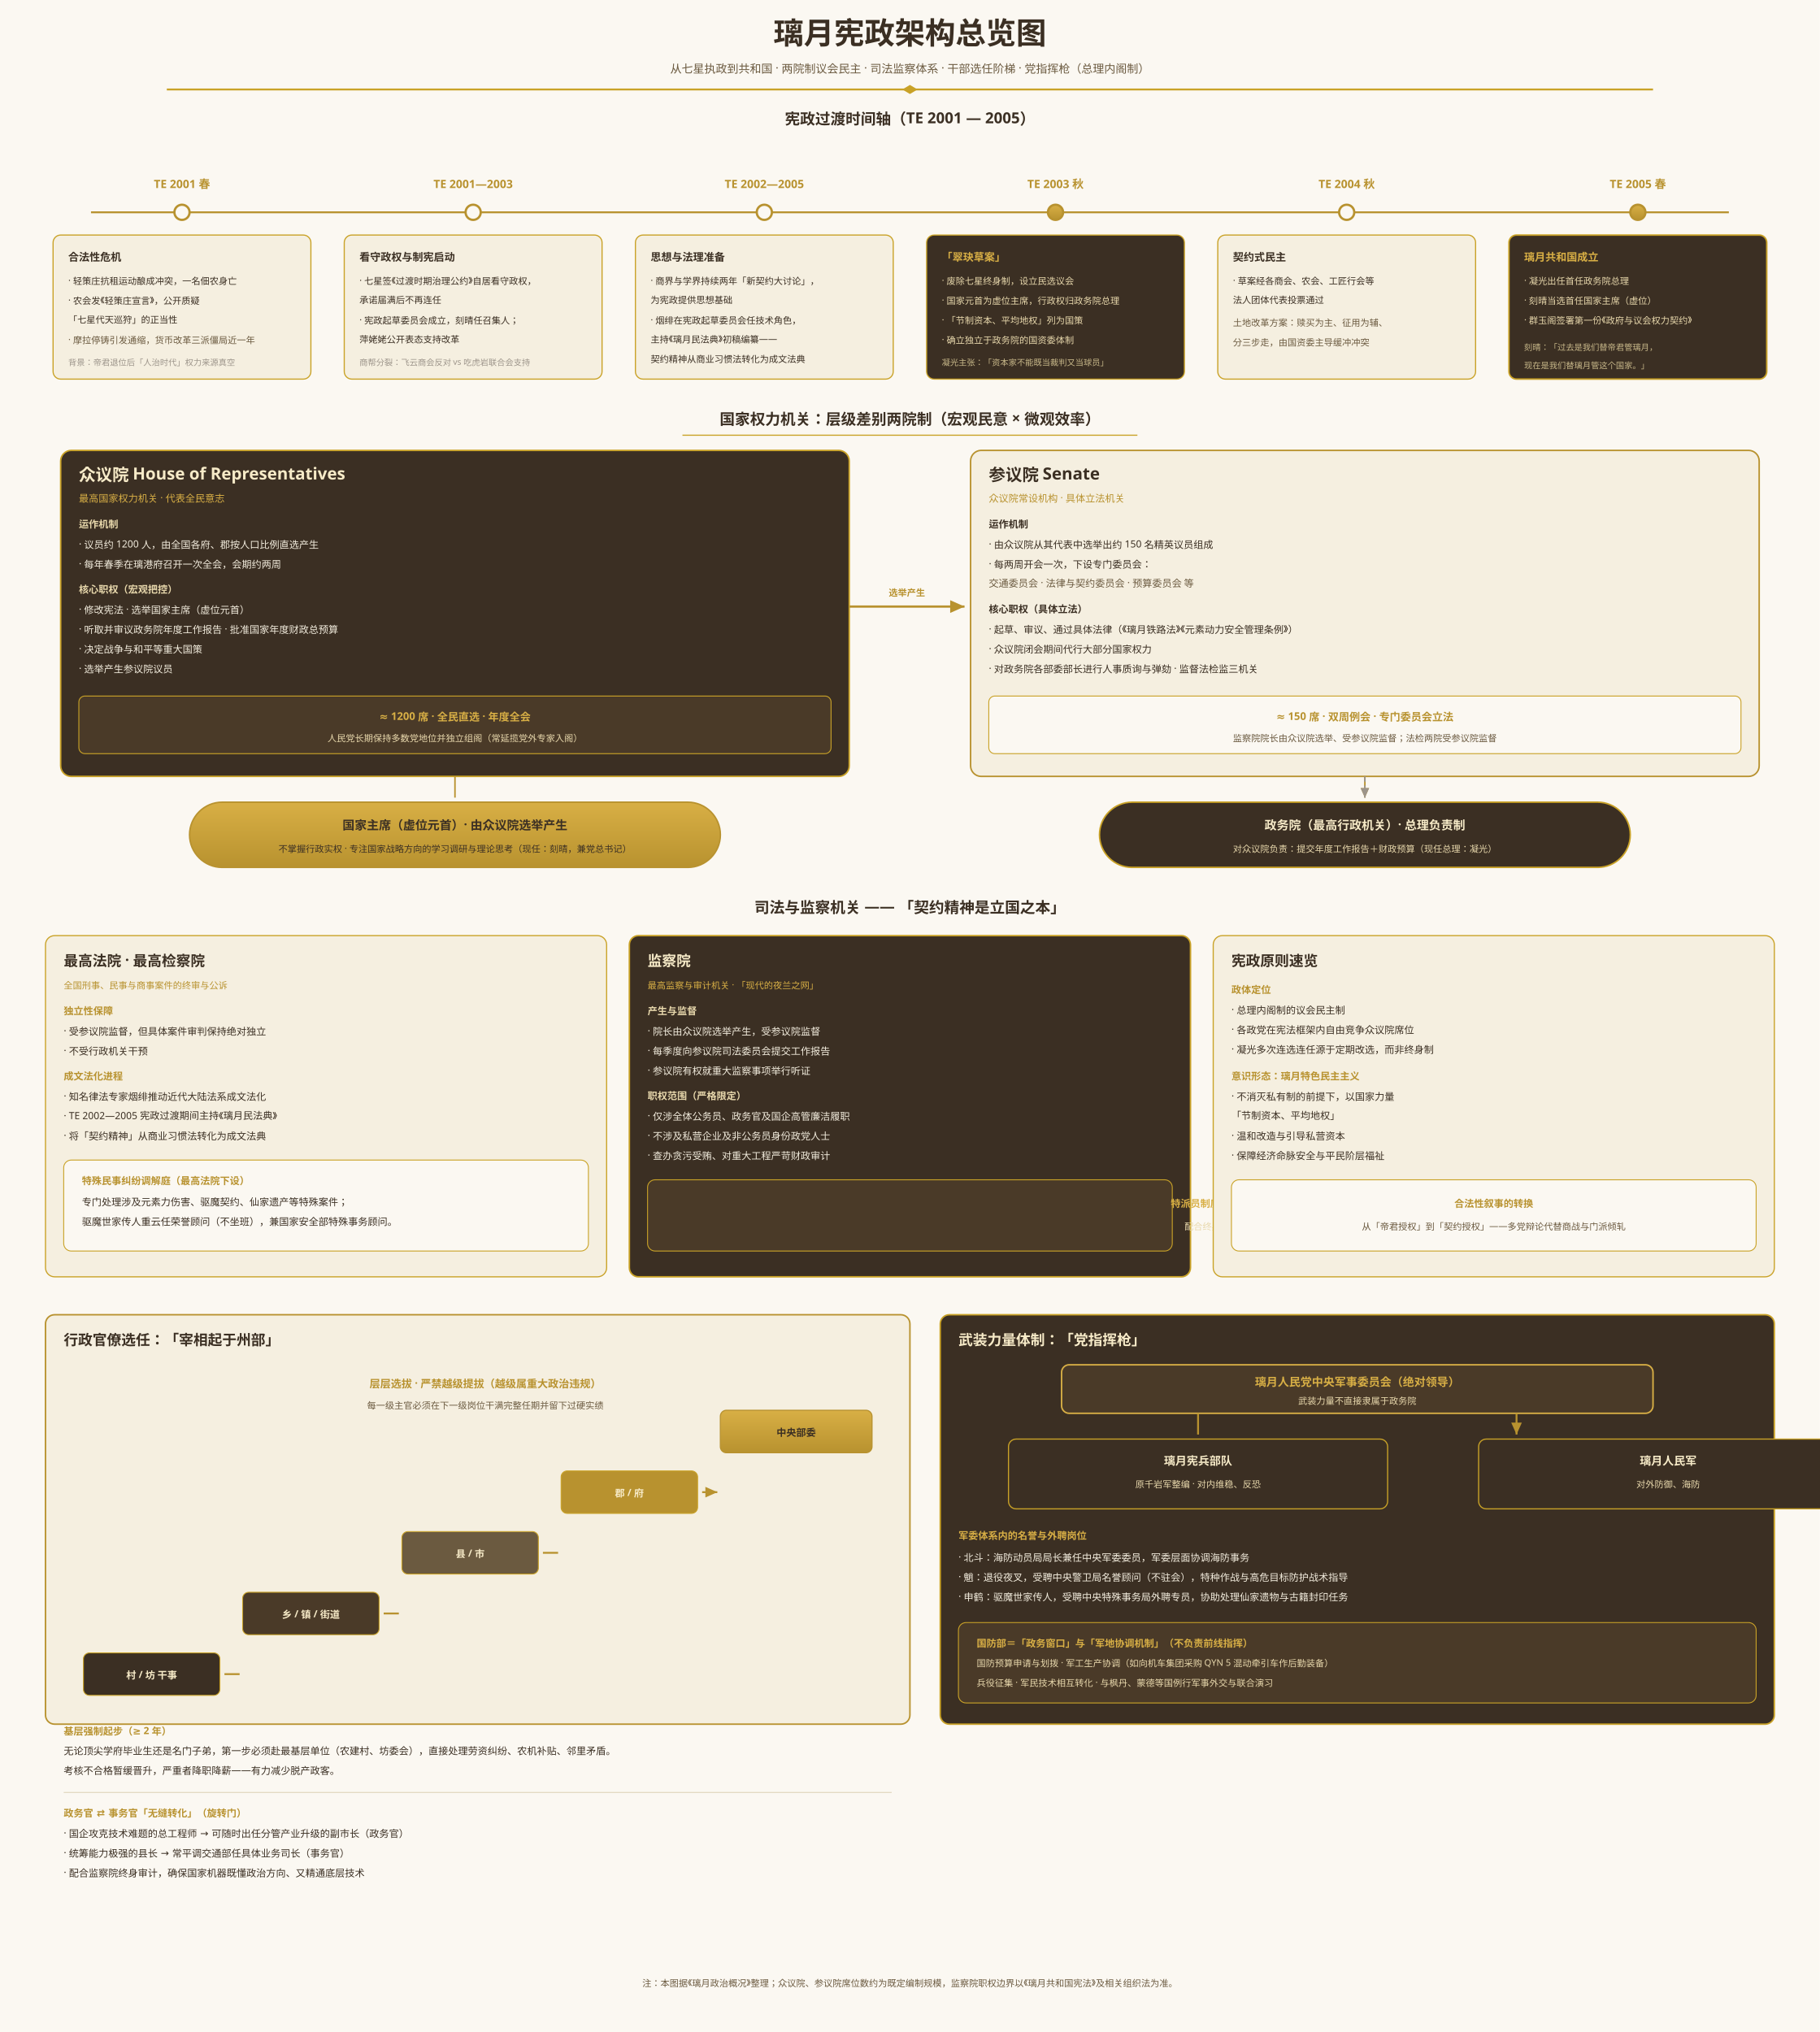
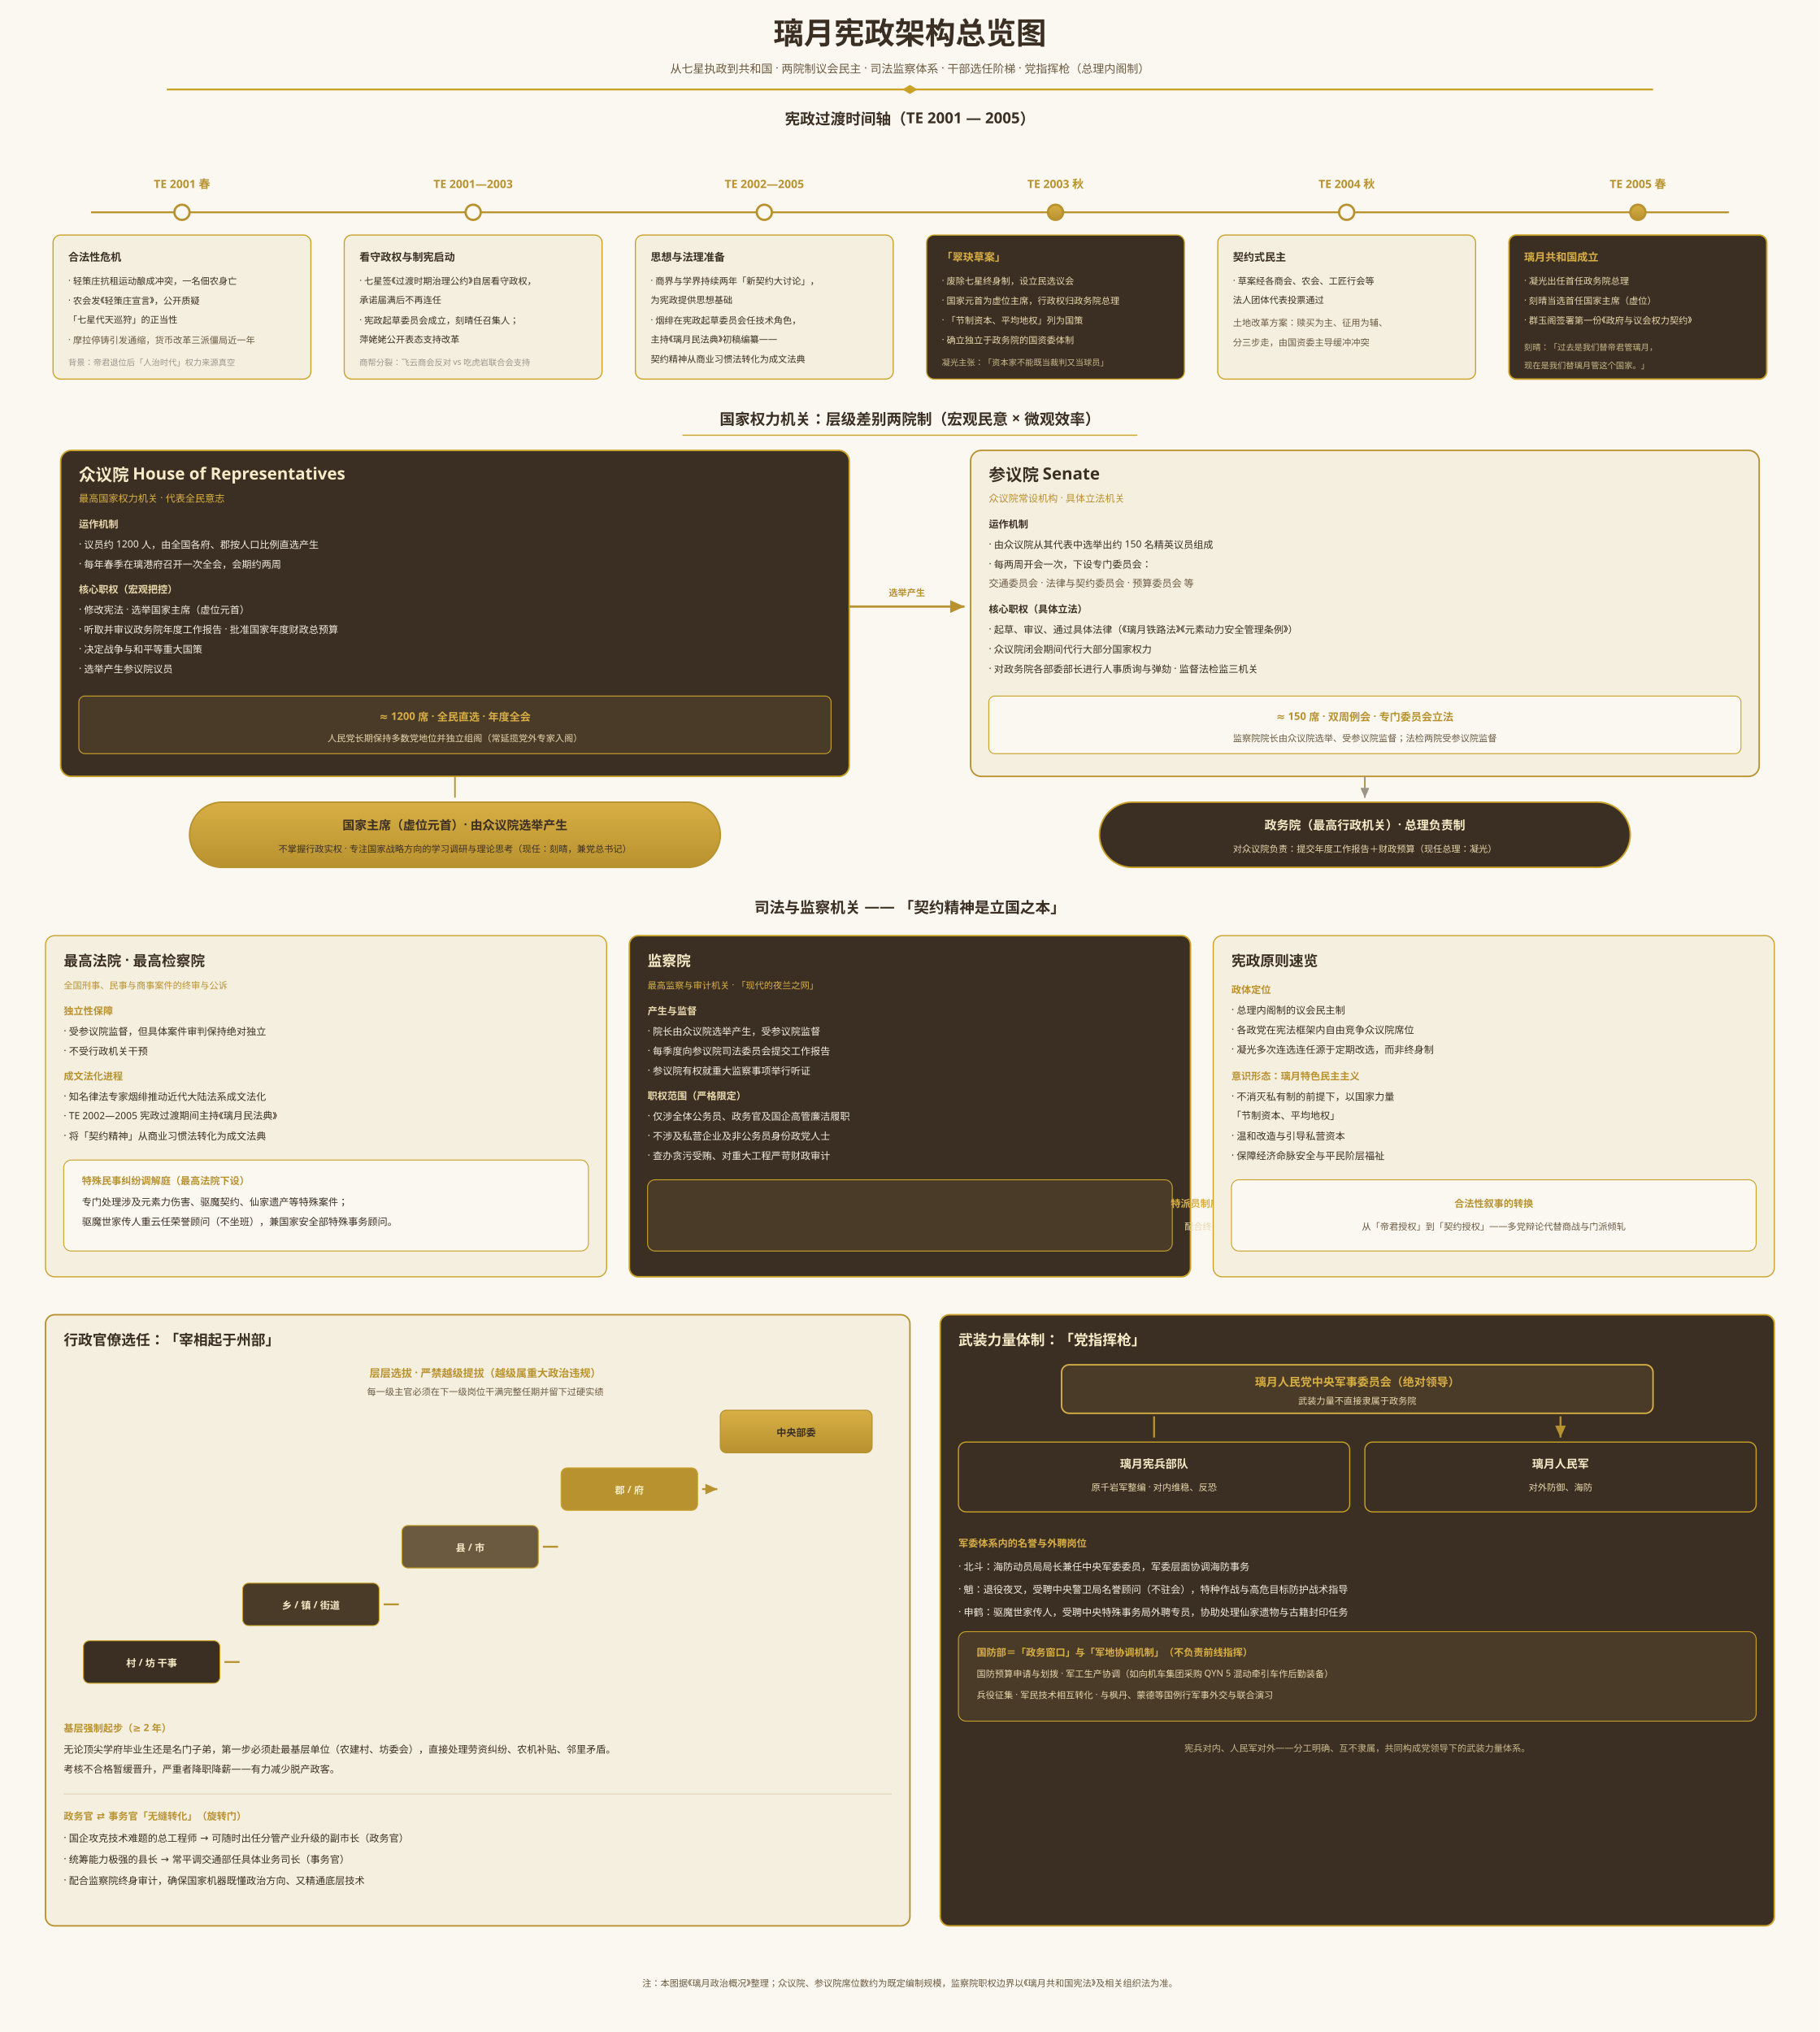
<svg xmlns="http://www.w3.org/2000/svg" viewBox="0 0 2400 2680" font-family="'Microsoft YaHei','PingFang SC','Noto Sans SC',sans-serif">
  <defs>
    <linearGradient id="goldTop" x1="0" y1="0" x2="0" y2="1">
      <stop offset="0" stop-color="#D8AF45" />
      <stop offset="1" stop-color="#B8922F" />
    </linearGradient>
    <marker id="arrow" viewBox="0 0 10 10" refX="9" refY="5" markerWidth="7" markerHeight="7" orient="auto-start-reverse">
      <path d="M 0 1 L 9 5 L 0 9 Z" fill="#B8922F" />
    </marker>
    <marker id="arrowGray" viewBox="0 0 10 10" refX="9" refY="5" markerWidth="7" markerHeight="7" orient="auto-start-reverse">
      <path d="M 0 1 L 9 5 L 0 9 Z" fill="#9C948A" />
    </marker>
  </defs>
  <rect width="2400" height="2680" fill="#FBF8F2" />
  <text x="1200" y="58" text-anchor="middle" font-size="40" font-weight="700" fill="#3B2F23">璃月宪政架构总览图</text>
  <text x="1200" y="96" text-anchor="middle" font-size="15" fill="#6B5A40">从七星执政到共和国 · 两院制议会民主 · 司法监察体系 · 干部选任阶梯 · 党指挥枪（总理内阁制）</text>
  <line x1="220" y1="118" x2="2180" y2="118" stroke="#C9A227" stroke-width="2.5" />
  <polygon points="1200,112 1210,118 1200,124 1190,118" fill="#C9A227" />
  <text x="1200" y="164" text-anchor="middle" font-size="20" font-weight="700" fill="#3B2F23">宪政过渡时间轴（TE 2001 — 2005）</text>
  <g>
    <line x1="120" y1="280" x2="2280" y2="280" stroke="#B8922F" stroke-width="2.5" />
    <circle cx="240" cy="280" r="10" fill="#FBF8F2" stroke="#B8922F" stroke-width="3" />
    <text x="240" y="248" text-anchor="middle" font-size="15" font-weight="700" fill="#B8922F">TE 2001 春</text>
    <rect x="70" y="310" width="340" height="190" rx="10" fill="#F5EFE0" stroke="#C9A227" stroke-width="1.5" />
    <text x="90" y="344" font-size="14" font-weight="700" fill="#3B2F23">合法性危机</text>
    <text x="90" y="374" font-size="12" fill="#3B2F23">· 轻策庄抗租运动酿成冲突，一名佃农身亡</text>
    <text x="90" y="400" font-size="12" fill="#3B2F23">· 农会发《轻策庄宣言》，公开质疑</text>
    <text x="90" y="426" font-size="12" fill="#3B2F23">　「七星代天巡狩」的正当性</text>
    <text x="90" y="452" font-size="12" fill="#6B5A40">· 摩拉停铸引发通缩，货币改革三派僵局近一年</text>
    <text x="90" y="482" font-size="11" fill="#9C948A">背景：帝君退位后「人治时代」权力来源真空</text>
    <circle cx="624" cy="280" r="10" fill="#FBF8F2" stroke="#B8922F" stroke-width="3" />
    <text x="624" y="248" text-anchor="middle" font-size="15" font-weight="700" fill="#B8922F">TE 2001—2003</text>
    <rect x="454" y="310" width="340" height="190" rx="10" fill="#F5EFE0" stroke="#C9A227" stroke-width="1.5" />
    <text x="474" y="344" font-size="14" font-weight="700" fill="#3B2F23">看守政权与制宪启动</text>
    <text x="474" y="374" font-size="12" fill="#3B2F23">· 七星签《过渡时期治理公约》自居看守政权，</text>
    <text x="474" y="400" font-size="12" fill="#3B2F23">　承诺届满后不再连任</text>
    <text x="474" y="426" font-size="12" fill="#3B2F23">· 宪政起草委员会成立，刻晴任召集人；</text>
    <text x="474" y="452" font-size="12" fill="#3B2F23">　萍姥姥公开表态支持改革</text>
    <text x="474" y="482" font-size="11" fill="#9C948A">商帮分裂：飞云商会反对 vs 吃虎岩联合会支持</text>
    <circle cx="1008" cy="280" r="10" fill="#FBF8F2" stroke="#B8922F" stroke-width="3" />
    <text x="1008" y="248" text-anchor="middle" font-size="15" font-weight="700" fill="#B8922F">TE 2002—2005</text>
    <rect x="838" y="310" width="340" height="190" rx="10" fill="#F5EFE0" stroke="#C9A227" stroke-width="1.5" />
    <text x="858" y="344" font-size="14" font-weight="700" fill="#3B2F23">思想与法理准备</text>
    <text x="858" y="374" font-size="12" fill="#3B2F23">· 商界与学界持续两年「新契约大讨论」，</text>
    <text x="858" y="400" font-size="12" fill="#3B2F23">　为宪政提供思想基础</text>
    <text x="858" y="426" font-size="12" fill="#3B2F23">· 烟绯在宪政起草委员会任技术角色，</text>
    <text x="858" y="452" font-size="12" fill="#3B2F23">　主持《璃月民法典》初稿编纂——</text>
    <text x="858" y="478" font-size="12" fill="#3B2F23">　契约精神从商业习惯法转化为成文法典</text>
    <circle cx="1392" cy="280" r="10" fill="url(#goldTop)" stroke="#B8922F" stroke-width="3" />
    <text x="1392" y="248" text-anchor="middle" font-size="15" font-weight="700" fill="#B8922F">TE 2003 秋</text>
    <rect x="1222" y="310" width="340" height="190" rx="10" fill="#3B2F23" stroke="#C9A227" stroke-width="1.5" />
    <text x="1242" y="344" font-size="14" font-weight="700" fill="#D8AF45">「翠玦草案」</text>
    <text x="1242" y="374" font-size="12" fill="#E8D8AC">· 废除七星终身制，设立民选议会</text>
    <text x="1242" y="400" font-size="12" fill="#E8D8AC">· 国家元首为虚位主席，行政权归政务院总理</text>
    <text x="1242" y="426" font-size="12" fill="#E8D8AC">· 「节制资本、平均地权」列为国策</text>
    <text x="1242" y="452" font-size="12" fill="#E8D8AC">· 确立独立于政务院的国资委体制</text>
    <text x="1242" y="482" font-size="11" fill="#C9B98A">凝光主张：「资本家不能既当裁判又当球员」</text>
    <circle cx="1776" cy="280" r="10" fill="#FBF8F2" stroke="#B8922F" stroke-width="3" />
    <text x="1776" y="248" text-anchor="middle" font-size="15" font-weight="700" fill="#B8922F">TE 2004 秋</text>
    <rect x="1606" y="310" width="340" height="190" rx="10" fill="#F5EFE0" stroke="#C9A227" stroke-width="1.5" />
    <text x="1626" y="344" font-size="14" font-weight="700" fill="#3B2F23">契约式民主</text>
    <text x="1626" y="374" font-size="12" fill="#3B2F23">· 草案经各商会、农会、工匠行会等</text>
    <text x="1626" y="400" font-size="12" fill="#3B2F23">　法人团体代表投票通过</text>
    <text x="1626" y="430" font-size="12" fill="#6B5A40">土地改革方案：赎买为主、征用为辅、</text>
    <text x="1626" y="456" font-size="12" fill="#6B5A40">分三步走，由国资委主导缓冲冲突</text>
    <circle cx="2160" cy="280" r="10" fill="url(#goldTop)" stroke="#B8922F" stroke-width="3" />
    <text x="2160" y="248" text-anchor="middle" font-size="15" font-weight="700" fill="#B8922F">TE 2005 春</text>
    <rect x="1990" y="310" width="340" height="190" rx="10" fill="#3B2F23" stroke="#C9A227" stroke-width="2" />
    <text x="2010" y="344" font-size="14" font-weight="700" fill="#D8AF45">璃月共和国成立</text>
    <text x="2010" y="374" font-size="12" fill="#E8D8AC">· 凝光出任首任政务院总理</text>
    <text x="2010" y="400" font-size="12" fill="#E8D8AC">· 刻晴当选首任国家主席（虚位）</text>
    <text x="2010" y="426" font-size="12" fill="#E8D8AC">· 群玉阁签署第一份《政府与议会权力契约》</text>
    <text x="2010" y="462" font-size="11" fill="#C9B98A">刻晴：「过去是我们替帝君管璃月，</text>
    <text x="2010" y="486" font-size="11" fill="#C9B98A">现在是我们替璃月管这个国家。」</text>
  </g>
  <text x="1200" y="560" text-anchor="middle" font-size="20" font-weight="700" fill="#3B2F23">国家权力机关：层级差别两院制（宏观民意 × 微观效率）</text>
  <line x1="900" y1="574" x2="1500" y2="574" stroke="#C9A227" stroke-width="1.5" />
  <g>
    <rect x="80" y="594" width="1040" height="430" rx="14" fill="#3B2F23" stroke="#C9A227" stroke-width="2" />
    <text x="104" y="634" font-size="22" font-weight="700" fill="#F7EBC8">众议院 House of Representatives</text>
    <text x="104" y="662" font-size="13" fill="#D8AF45">最高国家权力机关 · 代表全民意志</text>
    <text x="104" y="696" font-size="13" font-weight="700" fill="#E8D8AC">运作机制</text>
    <text x="104" y="722" font-size="13" fill="#F3EDDE">· 议员约 1200 人，由全国各府、郡按人口比例直选产生</text>
    <text x="104" y="748" font-size="13" fill="#F3EDDE">· 每年春季在璃港府召开一次全会，会期约两周</text>
    <text x="104" y="782" font-size="13" font-weight="700" fill="#E8D8AC">核心职权（宏观把控）</text>
    <text x="104" y="808" font-size="13" fill="#F3EDDE">· 修改宪法 · 选举国家主席（虚位元首）</text>
    <text x="104" y="834" font-size="13" fill="#F3EDDE">· 听取并审议政务院年度工作报告 · 批准国家年度财政总预算</text>
    <text x="104" y="860" font-size="13" fill="#F3EDDE">· 决定战争与和平等重大国策</text>
    <text x="104" y="886" font-size="13" fill="#F3EDDE">· 选举产生参议院议员</text>
    <rect x="104" y="918" width="992" height="76" rx="8" fill="#4A3A28" stroke="#C9A227" stroke-width="1.2" />
    <text x="600" y="950" text-anchor="middle" font-size="14" font-weight="700" fill="#D8AF45">≈ 1200 席 · 全民直选 · 年度全会</text>
    <text x="600" y="978" text-anchor="middle" font-size="12" fill="#E8D8AC">人民党长期保持多数党地位并独立组阁（常延揽党外专家入阁）</text>
  </g>
  <path d="M 1120 800 H 1272" stroke="#B8922F" stroke-width="3" marker-end="url(#arrow)" />
  <text x="1196" y="786" text-anchor="middle" font-size="12" font-weight="700" fill="#B8922F">选举产生</text>
  <g>
    <rect x="1280" y="594" width="1040" height="430" rx="14" fill="#F5EFE0" stroke="#B8922F" stroke-width="2" />
    <text x="1304" y="634" font-size="22" font-weight="700" fill="#3B2F23">参议院 Senate</text>
    <text x="1304" y="662" font-size="13" fill="#B8922F">众议院常设机构 · 具体立法机关</text>
    <text x="1304" y="696" font-size="13" font-weight="700" fill="#3B2F23">运作机制</text>
    <text x="1304" y="722" font-size="13" fill="#3B2F23">· 由众议院从其代表中选举出约 150 名精英议员组成</text>
    <text x="1304" y="748" font-size="13" fill="#3B2F23">· 每两周开会一次，下设专门委员会：</text>
    <text x="1304" y="774" font-size="13" fill="#6B5A40">　交通委员会 · 法律与契约委员会 · 预算委员会 等</text>
    <text x="1304" y="808" font-size="13" font-weight="700" fill="#3B2F23">核心职权（具体立法）</text>
    <text x="1304" y="834" font-size="13" fill="#3B2F23">· 起草、审议、通过具体法律（《璃月铁路法》《元素动力安全管理条例》）</text>
    <text x="1304" y="860" font-size="13" fill="#3B2F23">· 众议院闭会期间代行大部分国家权力</text>
    <text x="1304" y="886" font-size="13" fill="#3B2F23">· 对政务院各部委部长进行人事质询与弹劾 · 监督法检监三机关</text>
    <rect x="1304" y="918" width="992" height="76" rx="8" fill="#FBF8F2" stroke="#C9A227" stroke-width="1.2" />
    <text x="1800" y="950" text-anchor="middle" font-size="14" font-weight="700" fill="#B8922F">≈ 150 席 · 双周例会 · 专门委员会立法</text>
    <text x="1800" y="978" text-anchor="middle" font-size="12" fill="#6B5A40">监察院院长由众议院选举、受参议院监督；法检两院受参议院监督</text>
  </g>
  <path d="M 600 1024 V 1052 M 1800 1024 V 1052" stroke="#B8922F" stroke-width="2" marker-end="url(#arrow)" />
  <g>
    <rect x="250" y="1058" width="700" height="86" rx="43" fill="url(#goldTop)" stroke="#B8922F" stroke-width="2" />
    <text x="600" y="1094" text-anchor="middle" font-size="16" font-weight="700" fill="#3B2F23">国家主席（虚位元首）· 由众议院选举产生</text>
    <text x="600" y="1124" text-anchor="middle" font-size="12" fill="#3B2F23">不掌握行政实权 · 专注国家战略方向的学习调研与理论思考（现任：刻晴，兼党总书记）</text>
  </g>
  <path d="M 1800 1024 V 1052" stroke="#9C948A" stroke-width="2" stroke-dasharray="7 5" marker-end="url(#arrowGray)" />
  <g>
    <rect x="1450" y="1058" width="700" height="86" rx="43" fill="#3B2F23" stroke="#C9A227" stroke-width="2" />
    <text x="1800" y="1094" text-anchor="middle" font-size="16" font-weight="700" fill="#F7EBC8">政务院（最高行政机关）· 总理负责制</text>
    <text x="1800" y="1124" text-anchor="middle" font-size="12" fill="#E8D8AC">对众议院负责：提交年度工作报告＋财政预算（现任总理：凝光）</text>
  </g>
  <text x="1200" y="1204" text-anchor="middle" font-size="20" font-weight="700" fill="#3B2F23">司法与监察机关 —— 「契约精神是立国之本」</text>
  <g>
    <rect x="60" y="1234" width="740" height="450" rx="12" fill="#F5EFE0" stroke="#C9A227" stroke-width="1.5" />
    <text x="84" y="1274" font-size="19" font-weight="700" fill="#3B2F23">最高法院 · 最高检察院</text>
    <text x="84" y="1304" font-size="12" fill="#B8922F">全国刑事、民事与商事案件的终审与公诉</text>
    <text x="84" y="1338" font-size="13" font-weight="700" fill="#B8922F">独立性保障</text>
    <text x="84" y="1364" font-size="13" fill="#3B2F23">· 受参议院监督，但具体案件审判保持绝对独立</text>
    <text x="84" y="1390" font-size="13" fill="#3B2F23">· 不受行政机关干预</text>
    <text x="84" y="1424" font-size="13" font-weight="700" fill="#B8922F">成文法化进程</text>
    <text x="84" y="1450" font-size="13" fill="#3B2F23">· 知名律法专家烟绯推动近代大陆法系成文法化</text>
    <text x="84" y="1476" font-size="13" fill="#3B2F23">· TE 2002—2005 宪政过渡期间主持《璃月民法典》</text>
    <text x="84" y="1502" font-size="13" fill="#3B2F23">· 将「契约精神」从商业习惯法转化为成文法典</text>
    <rect x="84" y="1530" width="692" height="120" rx="10" fill="#FBF8F2" stroke="#C9A227" stroke-width="1.2" />
    <text x="108" y="1562" font-size="13" font-weight="700" fill="#B8922F">特殊民事纠纷调解庭（最高法院下设）</text>
    <text x="108" y="1590" font-size="13" fill="#3B2F23">专门处理涉及元素力伤害、驱魔契约、仙家遗产等特殊案件；</text>
    <text x="108" y="1616" font-size="13" fill="#3B2F23">驱魔世家传人重云任荣誉顾问（不坐班），兼国家安全部特殊事务顾问。</text>
  </g>
  <g>
    <rect x="830" y="1234" width="740" height="450" rx="12" fill="#3B2F23" stroke="#C9A227" stroke-width="2" />
    <text x="854" y="1274" font-size="19" font-weight="700" fill="#F7EBC8">监察院</text>
    <text x="854" y="1304" font-size="12" fill="#D8AF45">最高监察与审计机关 · 「现代的夜兰之网」</text>
    <text x="854" y="1338" font-size="13" font-weight="700" fill="#E8D8AC">产生与监督</text>
    <text x="854" y="1364" font-size="13" fill="#F3EDDE">· 院长由众议院选举产生，受参议院监督</text>
    <text x="854" y="1390" font-size="13" fill="#F3EDDE">· 每季度向参议院司法委员会提交工作报告</text>
    <text x="854" y="1416" font-size="13" fill="#F3EDDE">· 参议院有权就重大监察事项举行听证</text>
    <text x="854" y="1450" font-size="13" font-weight="700" fill="#E8D8AC">职权范围（严格限定）</text>
    <text x="854" y="1476" font-size="13" fill="#F3EDDE">· 仅涉全体公务员、政务官及国企高管廉洁履职</text>
    <text x="854" y="1502" font-size="13" fill="#F3EDDE">· 不涉及私营企业及非公务员身份政党人士</text>
    <text x="854" y="1528" font-size="13" fill="#F3EDDE">· 查办贪污受贿、对重大工程严苛财政审计</text>
    <rect x="854" y="1556" width="692" height="94" rx="10" fill="#4A3A28" stroke="#C9A227" stroke-width="1.2" />
    <text x="1700" y="1592" text-anchor="middle" font-size="13" font-weight="700" fill="#D8AF45">特派员制度：常年驻扎各大部委及国资委下属国企内部</text>
    <text x="1700" y="1622" text-anchor="middle" font-size="12" fill="#E8D8AC">配合终身审计，构成「旋转门」干部体制的廉政兜底</text>
  </g>
  <g>
    <rect x="1600" y="1234" width="740" height="450" rx="12" fill="#F5EFE0" stroke="#C9A227" stroke-width="1.5" />
    <text x="1624" y="1274" font-size="19" font-weight="700" fill="#3B2F23">宪政原则速览</text>
    <text x="1624" y="1310" font-size="13" font-weight="700" fill="#B8922F">政体定位</text>
    <text x="1624" y="1336" font-size="13" fill="#3B2F23">· 总理内阁制的议会民主制</text>
    <text x="1624" y="1362" font-size="13" fill="#3B2F23">· 各政党在宪法框架内自由竞争众议院席位</text>
    <text x="1624" y="1388" font-size="13" fill="#3B2F23">· 凝光多次连选连任源于定期改选，而非终身制</text>
    <text x="1624" y="1424" font-size="13" font-weight="700" fill="#B8922F">意识形态：璃月特色民主主义</text>
    <text x="1624" y="1450" font-size="13" fill="#3B2F23">· 不消灭私有制的前提下，以国家力量</text>
    <text x="1624" y="1476" font-size="13" fill="#3B2F23">　「节制资本、平均地权」</text>
    <text x="1624" y="1502" font-size="13" fill="#3B2F23">· 温和改造与引导私营资本</text>
    <text x="1624" y="1528" font-size="13" fill="#3B2F23">· 保障经济命脉安全与平民阶层福祉</text>
    <rect x="1624" y="1556" width="692" height="94" rx="10" fill="#FBF8F2" stroke="#C9A227" stroke-width="1.2" />
    <text x="1970" y="1592" text-anchor="middle" font-size="13" font-weight="700" fill="#B8922F">合法性叙事的转换</text>
    <text x="1970" y="1622" text-anchor="middle" font-size="12" fill="#6B5A40">从「帝君授权」到「契约授权」——多党辩论代替商战与门派倾轧</text>
  </g>
  <g>
-     <rect x="60" y="1734" width="1140" height="540" rx="12" fill="#F5EFE0" stroke="#B8922F" stroke-width="2" />
+     <rect x="60" y="1734" width="1140" height="806" rx="12" fill="#F5EFE0" stroke="#B8922F" stroke-width="2" />
    <text x="84" y="1774" font-size="19" font-weight="700" fill="#3B2F23">行政官僚选任：「宰相起于州部」</text>
    <g>
-       <rect x="110" y="2180" width="180" height="56" rx="8" fill="#3B2F23" stroke="#C9A227" stroke-width="1.2" />
-       <text x="200" y="2214" text-anchor="middle" font-size="13" font-weight="700" fill="#F7EBC8">村 / 坊 干事</text>
-       <rect x="320" y="2100" width="180" height="56" rx="8" fill="#4A3A28" stroke="#C9A227" stroke-width="1.2" />
-       <text x="410" y="2134" text-anchor="middle" font-size="13" font-weight="700" fill="#F7EBC8">乡 / 镇 / 街道</text>
-       <rect x="530" y="2020" width="180" height="56" rx="8" fill="#6B5A40" stroke="#C9A227" stroke-width="1.2" />
-       <text x="620" y="2054" text-anchor="middle" font-size="13" font-weight="700" fill="#F7EBC8">县 / 市</text>
-       <rect x="740" y="1940" width="180" height="56" rx="8" fill="#B8922F" stroke="#C9A227" stroke-width="1.2" />
-       <text x="830" y="1974" text-anchor="middle" font-size="13" font-weight="700" fill="#F7EBC8">郡 / 府</text>
+       <rect x="110" y="2164" width="180" height="56" rx="8" fill="#3B2F23" stroke="#C9A227" stroke-width="1.2" />
+       <text x="200" y="2198" text-anchor="middle" font-size="13" font-weight="700" fill="#F7EBC8">村 / 坊 干事</text>
+       <rect x="320" y="2088" width="180" height="56" rx="8" fill="#4A3A28" stroke="#C9A227" stroke-width="1.2" />
+       <text x="410" y="2122" text-anchor="middle" font-size="13" font-weight="700" fill="#F7EBC8">乡 / 镇 / 街道</text>
+       <rect x="530" y="2012" width="180" height="56" rx="8" fill="#6B5A40" stroke="#C9A227" stroke-width="1.2" />
+       <text x="620" y="2046" text-anchor="middle" font-size="13" font-weight="700" fill="#F7EBC8">县 / 市</text>
+       <rect x="740" y="1936" width="180" height="56" rx="8" fill="#B8922F" stroke="#C9A227" stroke-width="1.2" />
+       <text x="830" y="1970" text-anchor="middle" font-size="13" font-weight="700" fill="#F7EBC8">郡 / 府</text>
      <rect x="950" y="1860" width="200" height="56" rx="8" fill="url(#goldTop)" stroke="#B8922F" stroke-width="1.5" />
      <text x="1050" y="1894" text-anchor="middle" font-size="13" font-weight="700" fill="#3B2F23">中央部委</text>
-       <path d="M 296 2208 H 316 M 506 2128 H 526 M 716 2048 H 736 M 926 1968 H 946" stroke="#B8922F" stroke-width="2.5" marker-end="url(#arrow)" />
-       <text x="640" y="1830" text-anchor="middle" font-size="14" font-weight="700" fill="#B8922F">层层选拔 · 严禁越级提拔（越级属重大政治违规）</text>
-       <text x="640" y="1858" text-anchor="middle" font-size="12" fill="#6B5A40">每一级主官必须在下一级岗位干满完整任期并留下过硬实绩</text>
+       <path d="M 296 2192 H 316 M 506 2116 H 526 M 716 2040 H 736 M 926 1964 H 946" stroke="#B8922F" stroke-width="2.5" marker-end="url(#arrow)" />
+       <text x="640" y="1816" text-anchor="middle" font-size="14" font-weight="700" fill="#B8922F">层层选拔 · 严禁越级提拔（越级属重大政治违规）</text>
+       <text x="640" y="1840" text-anchor="middle" font-size="12" fill="#6B5A40">每一级主官必须在下一级岗位干满完整任期并留下过硬实绩</text>
    </g>
-     <text x="84" y="2288" font-size="13" font-weight="700" fill="#B8922F">基层强制起步（≥ 2 年）</text>
-     <text x="84" y="2314" font-size="13" fill="#3B2F23">无论顶尖学府毕业生还是名门子弟，第一步必须赴最基层单位（农建村、坊委会），直接处理劳资纠纷、农机补贴、邻里矛盾。</text>
-     <text x="84" y="2340" font-size="13" fill="#3B2F23">考核不合格暂缓晋升，严重者降职降薪——有力减少脱产政客。</text>
-     <line x1="84" y1="2364" x2="1176" y2="2364" stroke="#D8CCAE" stroke-width="1" />
-     <text x="84" y="2396" font-size="13" font-weight="700" fill="#B8922F">政务官 ⇄ 事务官「无缝转化」（旋转门）</text>
-     <text x="84" y="2422" font-size="13" fill="#3B2F23">· 国企攻克技术难题的总工程师 → 可随时出任分管产业升级的副市长（政务官）</text>
-     <text x="84" y="2448" font-size="13" fill="#3B2F23">· 统筹能力极强的县长 → 常平调交通部任具体业务司长（事务官）</text>
-     <text x="84" y="2474" font-size="13" fill="#3B2F23">· 配合监察院终身审计，确保国家机器既懂政治方向、又精通底层技术</text>
-   </g>
-   <g>
-     <rect x="1240" y="1734" width="1100" height="540" rx="12" fill="#3B2F23" stroke="#C9A227" stroke-width="2" />
+     <text x="84" y="2284" font-size="13" font-weight="700" fill="#B8922F">基层强制起步（≥ 2 年）</text>
+     <text x="84" y="2312" font-size="13" fill="#3B2F23">无论顶尖学府毕业生还是名门子弟，第一步必须赴最基层单位（农建村、坊委会），直接处理劳资纠纷、农机补贴、邻里矛盾。</text>
+     <text x="84" y="2338" font-size="13" fill="#3B2F23">考核不合格暂缓晋升，严重者降职降薪——有力减少脱产政客。</text>
+     <line x1="84" y1="2366" x2="1176" y2="2366" stroke="#D8CCAE" stroke-width="1" />
+     <text x="84" y="2400" font-size="13" font-weight="700" fill="#B8922F">政务官 ⇄ 事务官「无缝转化」（旋转门）</text>
+     <text x="84" y="2428" font-size="13" fill="#3B2F23">· 国企攻克技术难题的总工程师 → 可随时出任分管产业升级的副市长（政务官）</text>
+     <text x="84" y="2456" font-size="13" fill="#3B2F23">· 统筹能力极强的县长 → 常平调交通部任具体业务司长（事务官）</text>
+     <text x="84" y="2484" font-size="13" fill="#3B2F23">· 配合监察院终身审计，确保国家机器既懂政治方向、又精通底层技术</text>
+   </g>
+   <g>
+     <rect x="1240" y="1734" width="1100" height="806" rx="12" fill="#3B2F23" stroke="#C9A227" stroke-width="2" />
    <text x="1264" y="1774" font-size="19" font-weight="700" fill="#F7EBC8">武装力量体制：「党指挥枪」</text>
    <rect x="1400" y="1800" width="780" height="64" rx="10" fill="#4A3A28" stroke="#D8AF45" stroke-width="2" />
    <text x="1790" y="1828" text-anchor="middle" font-size="15" font-weight="700" fill="#D8AF45">璃月人民党中央军事委员会（绝对领导）</text>
    <text x="1790" y="1852" text-anchor="middle" font-size="12" fill="#E8D8AC">武装力量不直接隶属于政务院</text>
-     <path d="M 1580 1864 V 1892 M 2000 1864 V 1892" stroke="#B8922F" stroke-width="2.5" marker-end="url(#arrow)" />
-     <rect x="1330" y="1898" width="500" height="92" rx="10" fill="#3B2F23" stroke="#C9A227" stroke-width="1.5" />
-     <text x="1580" y="1932" text-anchor="middle" font-size="15" font-weight="700" fill="#F7EBC8">璃月宪兵部队</text>
-     <text x="1580" y="1962" text-anchor="middle" font-size="12" fill="#E8D8AC">原千岩军整编 · 对内维稳、反恐</text>
-     <rect x="1950" y="1898" width="500" height="92" rx="10" fill="#3B2F23" stroke="#C9A227" stroke-width="1.5" />
-     <text x="2200" y="1932" text-anchor="middle" font-size="15" font-weight="700" fill="#F7EBC8">璃月人民军</text>
-     <text x="2200" y="1962" text-anchor="middle" font-size="12" fill="#E8D8AC">对外防御、海防</text>
-     <text x="1264" y="2030" font-size="13" font-weight="700" fill="#D8AF45">军委体系内的名誉与外聘岗位</text>
-     <text x="1264" y="2058" font-size="13" fill="#F3EDDE">· 北斗：海防动员局局长兼任中央军委委员，军委层面协调海防事务</text>
-     <text x="1264" y="2084" font-size="13" fill="#F3EDDE">· 魈：退役夜叉，受聘中央警卫局名誉顾问（不驻会），特种作战与高危目标防护战术指导</text>
-     <text x="1264" y="2110" font-size="13" fill="#F3EDDE">· 申鹤：驱魔世家传人，受聘中央特殊事务局外聘专员，协助处理仙家遗物与古籍封印任务</text>
-     <rect x="1264" y="2140" width="1052" height="106" rx="10" fill="#4A3A28" stroke="#C9A227" stroke-width="1.2" />
-     <text x="1288" y="2172" font-size="13" font-weight="700" fill="#D8AF45">国防部＝「政务窗口」与「军地协调机制」（不负责前线指挥）</text>
-     <text x="1288" y="2198" font-size="12" fill="#E8D8AC">国防预算申请与划拨 · 军工生产协调（如向机车集团采购 QYN 5 混动牵引车作后勤装备）</text>
-     <text x="1288" y="2224" font-size="12" fill="#E8D8AC">兵役征集 · 军民技术相互转化 · 与枫丹、蒙德等国例行军事外交与联合演习</text>
+     <path d="M 1522 1868 V 1896 M 2058 1868 V 1896" stroke="#B8922F" stroke-width="2.5" marker-end="url(#arrow)" />
+     <rect x="1264" y="1902" width="516" height="92" rx="10" fill="#3B2F23" stroke="#C9A227" stroke-width="1.5" />
+     <text x="1522" y="1936" text-anchor="middle" font-size="15" font-weight="700" fill="#F7EBC8">璃月宪兵部队</text>
+     <text x="1522" y="1966" text-anchor="middle" font-size="12" fill="#E8D8AC">原千岩军整编 · 对内维稳、反恐</text>
+     <rect x="1800" y="1902" width="516" height="92" rx="10" fill="#3B2F23" stroke="#C9A227" stroke-width="1.5" />
+     <text x="2058" y="1936" text-anchor="middle" font-size="15" font-weight="700" fill="#F7EBC8">璃月人民军</text>
+     <text x="2058" y="1966" text-anchor="middle" font-size="12" fill="#E8D8AC">对外防御、海防</text>
+     <text x="1264" y="2040" font-size="13" font-weight="700" fill="#D8AF45">军委体系内的名誉与外聘岗位</text>
+     <text x="1264" y="2070" font-size="13" fill="#F3EDDE">· 北斗：海防动员局局长兼任中央军委委员，军委层面协调海防事务</text>
+     <text x="1264" y="2100" font-size="13" fill="#F3EDDE">· 魈：退役夜叉，受聘中央警卫局名誉顾问（不驻会），特种作战与高危目标防护战术指导</text>
+     <text x="1264" y="2130" font-size="13" fill="#F3EDDE">· 申鹤：驱魔世家传人，受聘中央特殊事务局外聘专员，协助处理仙家遗物与古籍封印任务</text>
+     <rect x="1264" y="2152" width="1052" height="118" rx="10" fill="#4A3A28" stroke="#C9A227" stroke-width="1.2" />
+     <text x="1288" y="2184" font-size="13" font-weight="700" fill="#D8AF45">国防部＝「政务窗口」与「军地协调机制」（不负责前线指挥）</text>
+     <text x="1288" y="2212" font-size="12" fill="#E8D8AC">国防预算申请与划拨 · 军工生产协调（如向机车集团采购 QYN 5 混动牵引车作后勤装备）</text>
+     <text x="1288" y="2240" font-size="12" fill="#E8D8AC">兵役征集 · 军民技术相互转化 · 与枫丹、蒙德等国例行军事外交与联合演习</text>
+     <text x="1790" y="2310" text-anchor="middle" font-size="12" fill="#C9B98A">宪兵对内、人民军对外——分工明确、互不隶属，共同构成党领导下的武装力量体系。</text>
  </g>
  <text x="1200" y="2620" text-anchor="middle" font-size="12" fill="#6B5A40">注：本图据《璃月政治概况》整理；众议院、参议院席位数约为既定编制规模，监察院职权边界以《璃月共和国宪法》及相关组织法为准。</text>
</svg>
